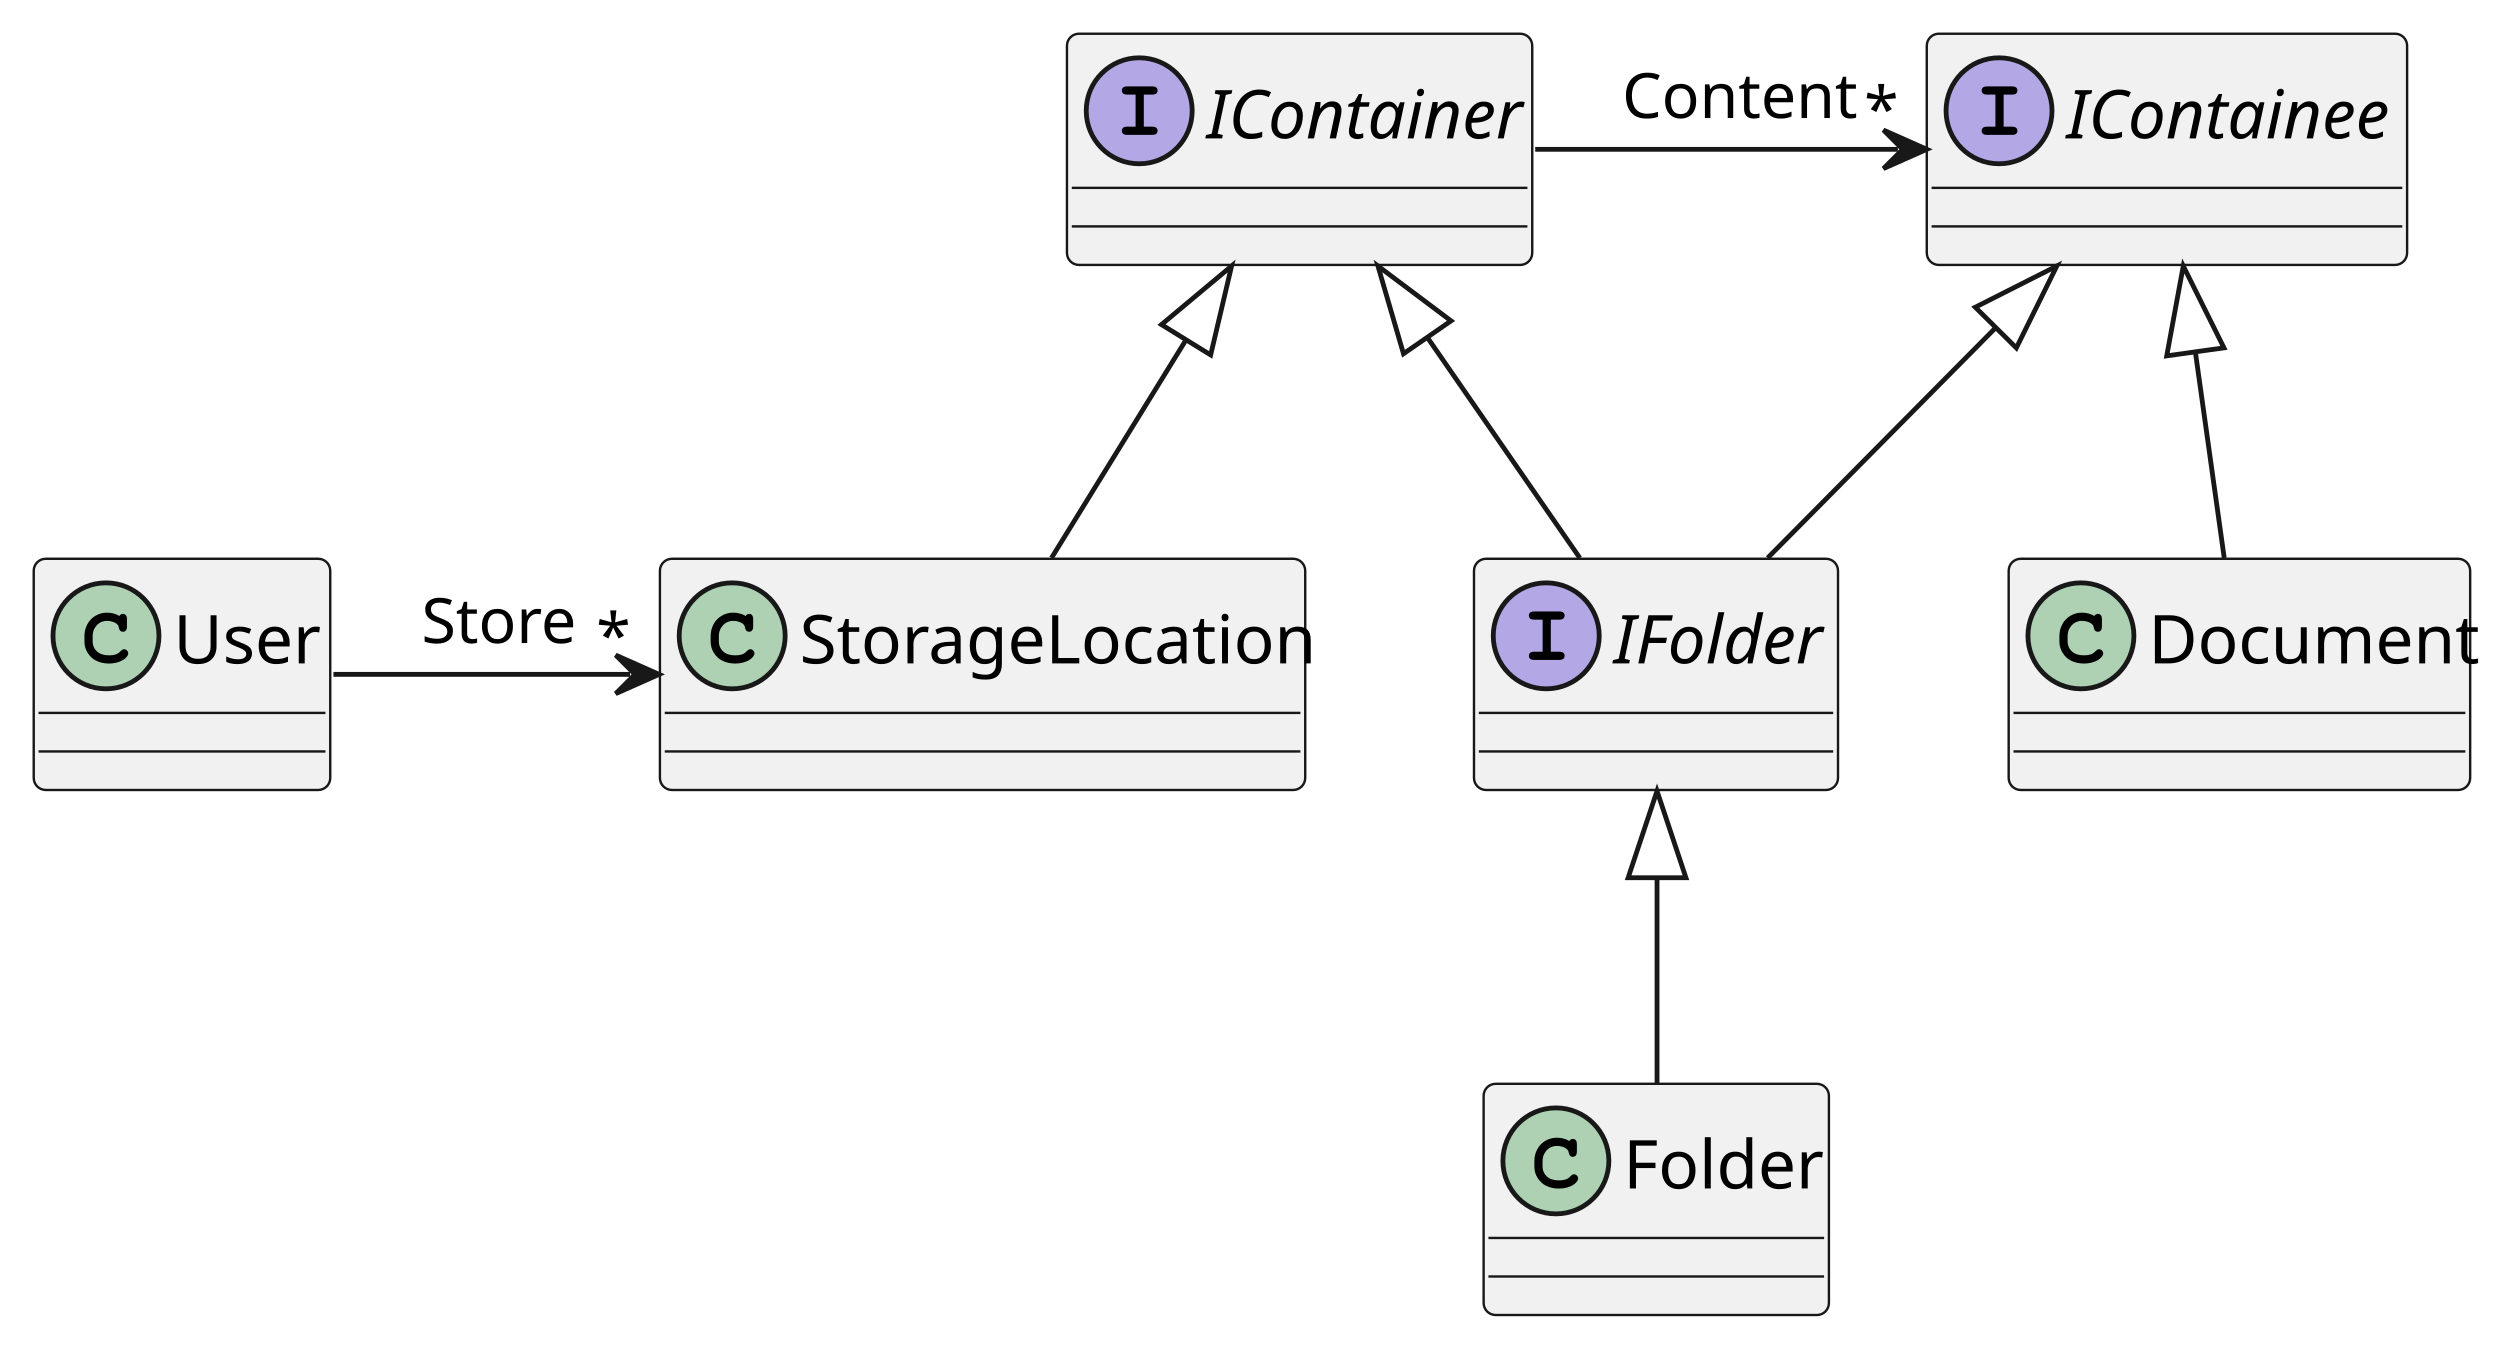
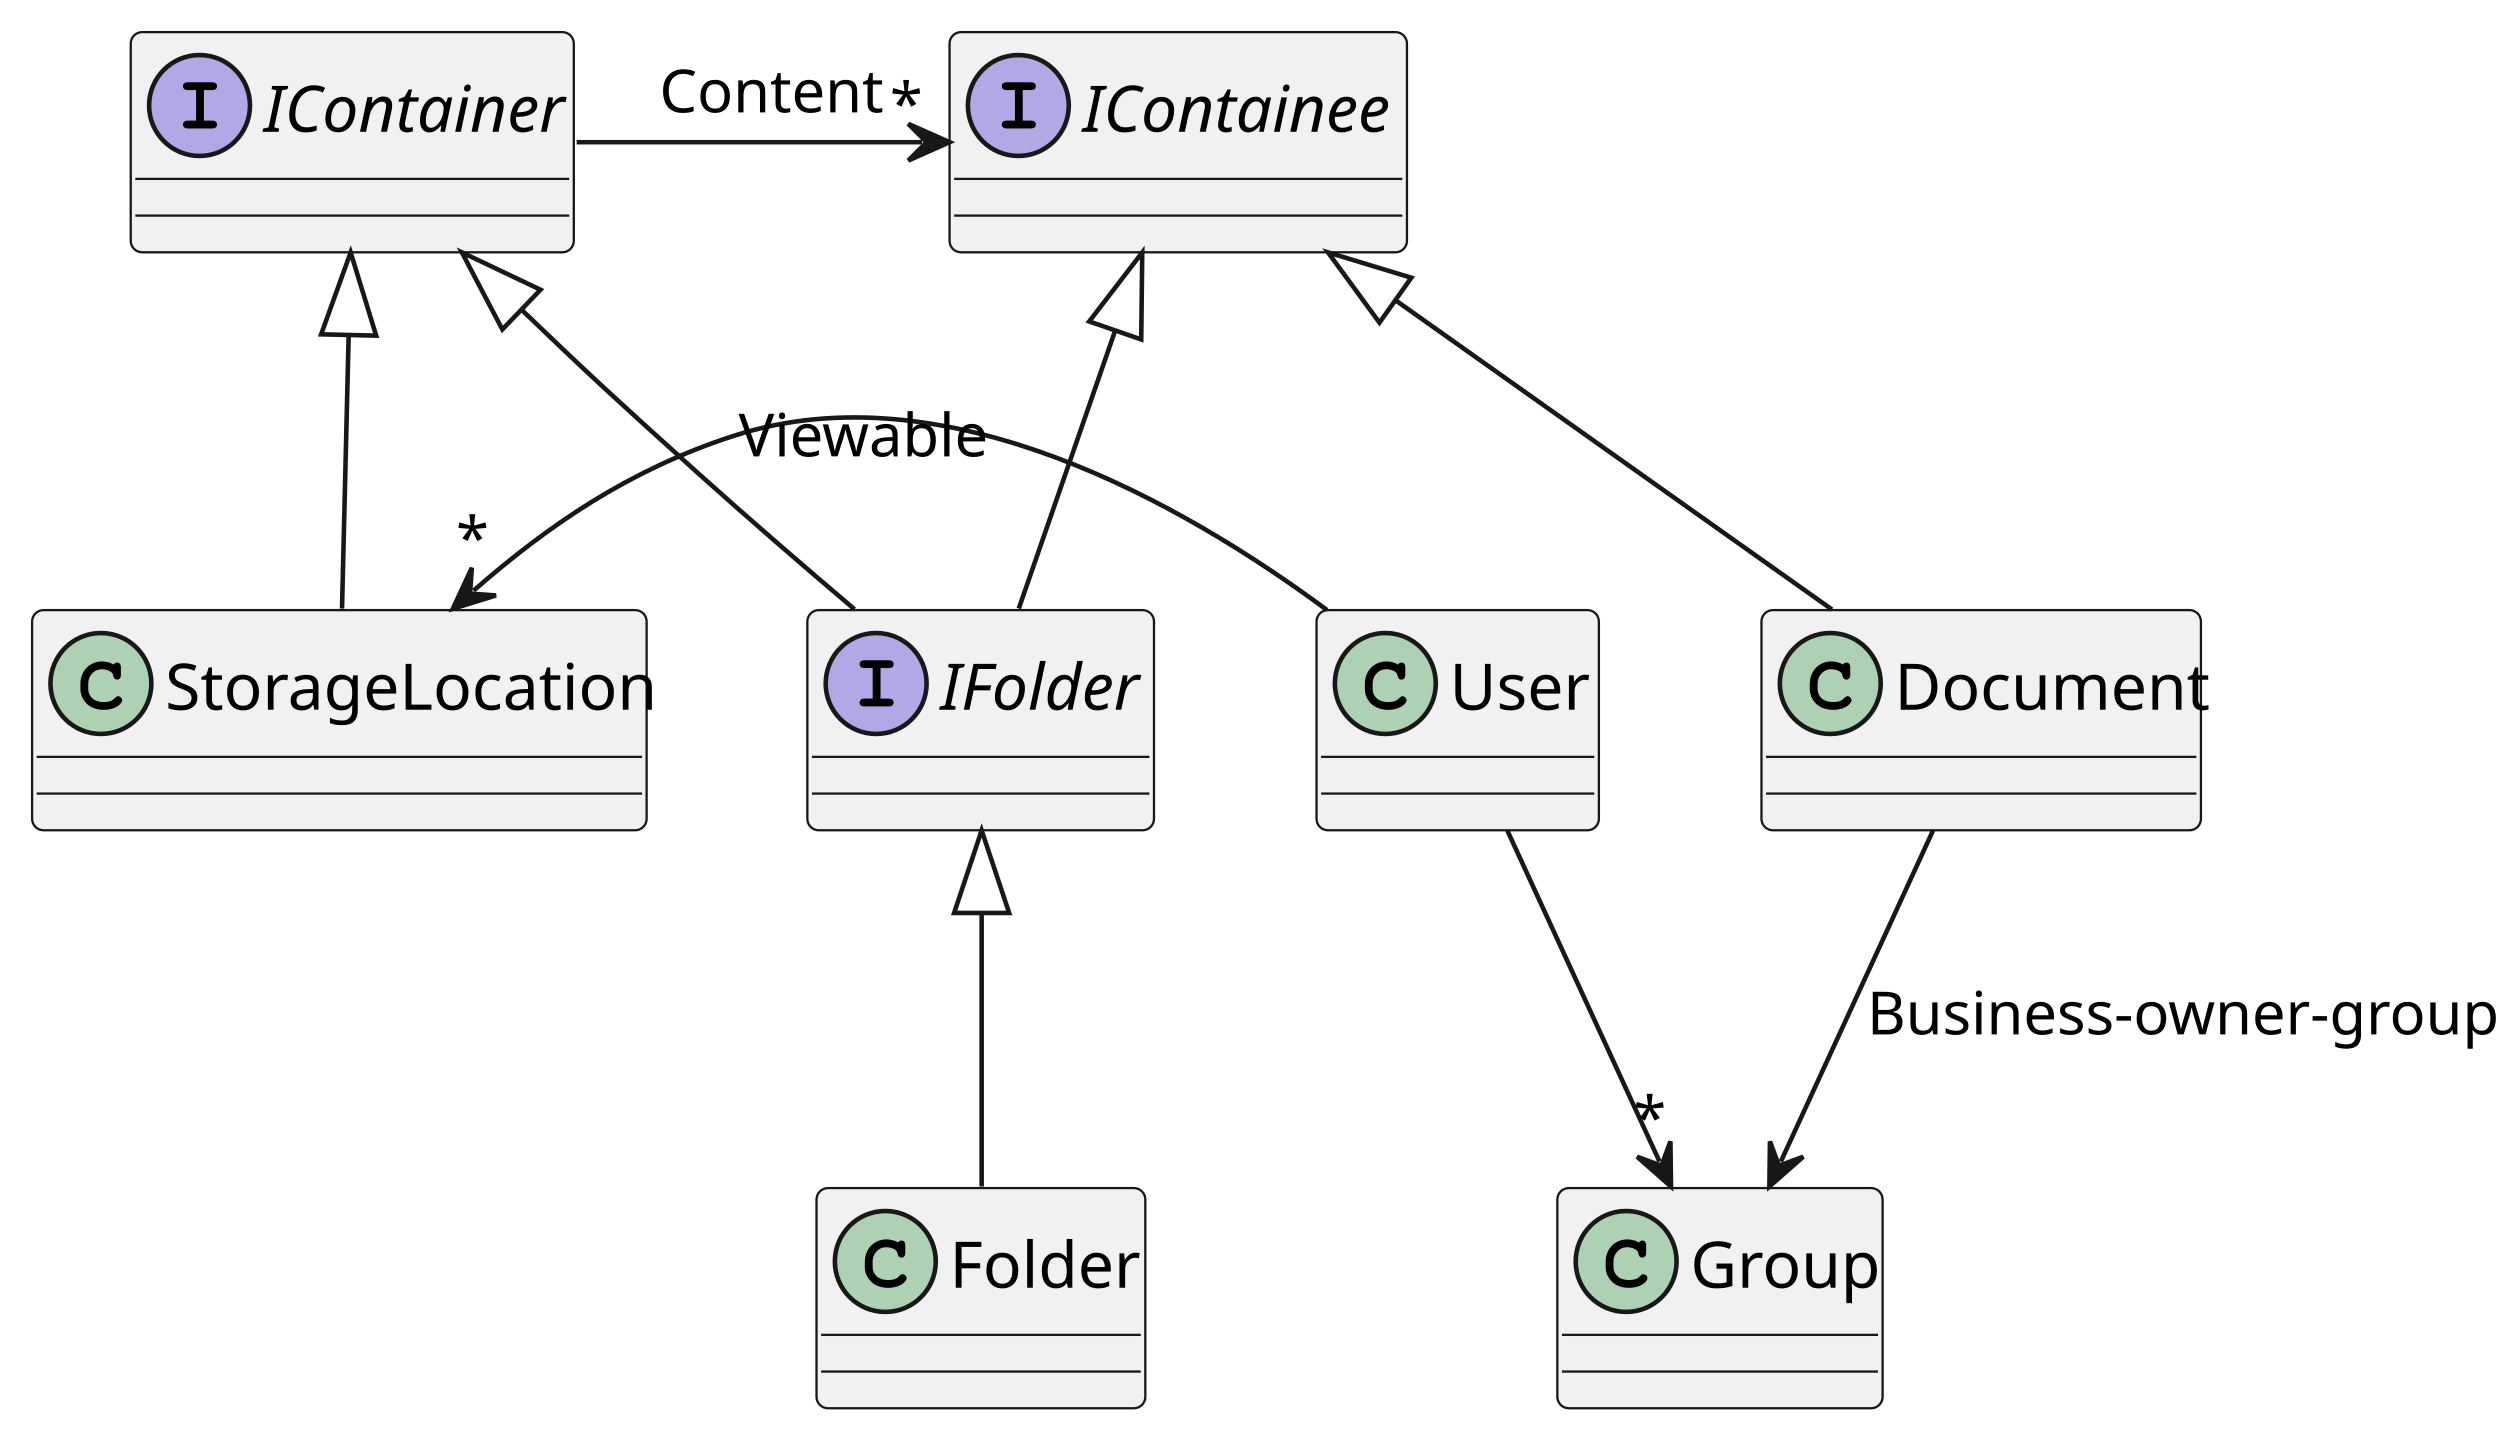
- <svg xmlns="http://www.w3.org/2000/svg" contentStyleType="text/css" data-diagram-type="CLASS" height="280px" preserveAspectRatio="none" style="width:519px;height:280px;background:#FFFFFF;" version="1.1" viewBox="0 0 519 280" width="519px" zoomAndPan="magnify">
+ <svg xmlns="http://www.w3.org/2000/svg" contentStyleType="text/css" data-diagram-type="CLASS" height="314px" preserveAspectRatio="none" style="width:545px;height:314px;background:#FFFFFF;" version="1.1" viewBox="0 0 545 314" width="545px" zoomAndPan="magnify">
  <defs />
  <g>
    <g class="entity" data-entity="IContainer" data-source-line="2" data-uid="ent0002" id="entity_IContainer">
-       <rect fill="#F1F1F1" height="48" rx="2.5" ry="2.5" style="stroke:#181818;stroke-width:0.5;" width="96.593" x="221.5" y="7" />
-       <ellipse cx="236.5" cy="23" fill="#B4A7E5" rx="11" ry="11" style="stroke:#181818;stroke-width:1;" />
-       <path d="M237.453,19.641 L237.453,26.297 L239.172,26.297 Q239.781,26.297 240.047,26.531 Q240.312,26.766 240.312,27.156 Q240.312,27.531 240.047,27.766 Q239.781,28 239.172,28 L234.031,28 Q233.422,28 233.156,27.766 Q232.891,27.531 232.891,27.141 Q232.891,26.766 233.156,26.531 Q233.422,26.297 234.031,26.297 L235.75,26.297 L235.75,19.641 L234.031,19.641 Q233.422,19.641 233.156,19.406 Q232.891,19.172 232.891,18.781 Q232.891,18.406 233.156,18.172 Q233.422,17.938 234.031,17.938 L239.172,17.938 Q239.781,17.938 240.047,18.172 Q240.312,18.406 240.312,18.781 Q240.312,19.172 240.047,19.406 Q239.781,19.641 239.172,19.641 L237.453,19.641 Z " fill="#000000" />
-       <text fill="#000000" font-family="sans-serif" font-size="14" font-style="italic" lengthAdjust="spacing" textLength="64.593" x="250.5" y="28.729">IContainer</text>
-       <line style="stroke:#181818;stroke-width:0.5;" x1="222.5" x2="317.093" y1="39" y2="39" />
-       <line style="stroke:#181818;stroke-width:0.5;" x1="222.5" x2="317.093" y1="47" y2="47" />
+       <rect fill="#F1F1F1" height="48" rx="2.5" ry="2.5" style="stroke:#181818;stroke-width:0.5;" width="96.593" x="28.5" y="7" />
+       <ellipse cx="43.5" cy="23" fill="#B4A7E5" rx="11" ry="11" style="stroke:#181818;stroke-width:1;" />
+       <path d="M44.453,19.641 L44.453,26.297 L46.172,26.297 Q46.781,26.297 47.047,26.531 Q47.312,26.766 47.312,27.156 Q47.312,27.531 47.047,27.766 Q46.781,28 46.172,28 L41.031,28 Q40.422,28 40.156,27.766 Q39.891,27.531 39.891,27.141 Q39.891,26.766 40.156,26.531 Q40.422,26.297 41.031,26.297 L42.75,26.297 L42.75,19.641 L41.031,19.641 Q40.422,19.641 40.156,19.406 Q39.891,19.172 39.891,18.781 Q39.891,18.406 40.156,18.172 Q40.422,17.938 41.031,17.938 L46.172,17.938 Q46.781,17.938 47.047,18.172 Q47.312,18.406 47.312,18.781 Q47.312,19.172 47.047,19.406 Q46.781,19.641 46.172,19.641 L44.453,19.641 Z " fill="#000000" />
+       <text fill="#000000" font-family="sans-serif" font-size="14" font-style="italic" lengthAdjust="spacing" textLength="64.593" x="57.5" y="28.729">IContainer</text>
+       <line style="stroke:#181818;stroke-width:0.5;" x1="29.5" x2="124.093" y1="39" y2="39" />
+       <line style="stroke:#181818;stroke-width:0.5;" x1="29.5" x2="124.093" y1="47" y2="47" />
    </g>
    <g class="entity" data-entity="IContainee" data-source-line="3" data-uid="ent0003" id="entity_IContainee">
-       <rect fill="#F1F1F1" height="48" rx="2.5" ry="2.5" style="stroke:#181818;stroke-width:0.5;" width="99.717" x="400" y="7" />
-       <ellipse cx="415" cy="23" fill="#B4A7E5" rx="11" ry="11" style="stroke:#181818;stroke-width:1;" />
-       <path d="M415.953,19.641 L415.953,26.297 L417.672,26.297 Q418.281,26.297 418.547,26.531 Q418.812,26.766 418.812,27.156 Q418.812,27.531 418.547,27.766 Q418.281,28 417.672,28 L412.531,28 Q411.922,28 411.656,27.766 Q411.391,27.531 411.391,27.141 Q411.391,26.766 411.656,26.531 Q411.922,26.297 412.531,26.297 L414.25,26.297 L414.25,19.641 L412.531,19.641 Q411.922,19.641 411.656,19.406 Q411.391,19.172 411.391,18.781 Q411.391,18.406 411.656,18.172 Q411.922,17.938 412.531,17.938 L417.672,17.938 Q418.281,17.938 418.547,18.172 Q418.812,18.406 418.812,18.781 Q418.812,19.172 418.547,19.406 Q418.281,19.641 417.672,19.641 L415.953,19.641 Z " fill="#000000" />
-       <text fill="#000000" font-family="sans-serif" font-size="14" font-style="italic" lengthAdjust="spacing" textLength="67.717" x="429" y="28.729">IContainee</text>
-       <line style="stroke:#181818;stroke-width:0.5;" x1="401" x2="498.717" y1="39" y2="39" />
-       <line style="stroke:#181818;stroke-width:0.5;" x1="401" x2="498.717" y1="47" y2="47" />
+       <rect fill="#F1F1F1" height="48" rx="2.5" ry="2.5" style="stroke:#181818;stroke-width:0.5;" width="99.717" x="207" y="7" />
+       <ellipse cx="222" cy="23" fill="#B4A7E5" rx="11" ry="11" style="stroke:#181818;stroke-width:1;" />
+       <path d="M222.953,19.641 L222.953,26.297 L224.672,26.297 Q225.281,26.297 225.547,26.531 Q225.812,26.766 225.812,27.156 Q225.812,27.531 225.547,27.766 Q225.281,28 224.672,28 L219.531,28 Q218.922,28 218.656,27.766 Q218.391,27.531 218.391,27.141 Q218.391,26.766 218.656,26.531 Q218.922,26.297 219.531,26.297 L221.25,26.297 L221.25,19.641 L219.531,19.641 Q218.922,19.641 218.656,19.406 Q218.391,19.172 218.391,18.781 Q218.391,18.406 218.656,18.172 Q218.922,17.938 219.531,17.938 L224.672,17.938 Q225.281,17.938 225.547,18.172 Q225.812,18.406 225.812,18.781 Q225.812,19.172 225.547,19.406 Q225.281,19.641 224.672,19.641 L222.953,19.641 Z " fill="#000000" />
+       <text fill="#000000" font-family="sans-serif" font-size="14" font-style="italic" lengthAdjust="spacing" textLength="67.717" x="236" y="28.729">IContainee</text>
+       <line style="stroke:#181818;stroke-width:0.5;" x1="208" x2="305.717" y1="39" y2="39" />
+       <line style="stroke:#181818;stroke-width:0.5;" x1="208" x2="305.717" y1="47" y2="47" />
    </g>
    <g class="entity" data-entity="IFolder" data-source-line="4" data-uid="ent0004" id="entity_IFolder">
-       <rect fill="#F1F1F1" height="48" rx="2.5" ry="2.5" style="stroke:#181818;stroke-width:0.5;" width="75.572" x="306" y="116" />
-       <ellipse cx="321" cy="132" fill="#B4A7E5" rx="11" ry="11" style="stroke:#181818;stroke-width:1;" />
-       <path d="M321.953,128.641 L321.953,135.297 L323.672,135.297 Q324.281,135.297 324.547,135.531 Q324.812,135.766 324.812,136.156 Q324.812,136.531 324.547,136.766 Q324.281,137 323.672,137 L318.531,137 Q317.922,137 317.656,136.766 Q317.391,136.531 317.391,136.141 Q317.391,135.766 317.656,135.531 Q317.922,135.297 318.531,135.297 L320.25,135.297 L320.25,128.641 L318.531,128.641 Q317.922,128.641 317.656,128.406 Q317.391,128.172 317.391,127.781 Q317.391,127.406 317.656,127.172 Q317.922,126.938 318.531,126.938 L323.672,126.938 Q324.281,126.938 324.547,127.172 Q324.812,127.406 324.812,127.781 Q324.812,128.172 324.547,128.406 Q324.281,128.641 323.672,128.641 L321.953,128.641 Z " fill="#000000" />
-       <text fill="#000000" font-family="sans-serif" font-size="14" font-style="italic" lengthAdjust="spacing" textLength="43.572" x="335" y="137.728">IFolder</text>
-       <line style="stroke:#181818;stroke-width:0.5;" x1="307" x2="380.572" y1="148" y2="148" />
-       <line style="stroke:#181818;stroke-width:0.5;" x1="307" x2="380.572" y1="156" y2="156" />
+       <rect fill="#F1F1F1" height="48" rx="2.5" ry="2.5" style="stroke:#181818;stroke-width:0.5;" width="75.572" x="176" y="133" />
+       <ellipse cx="191" cy="149" fill="#B4A7E5" rx="11" ry="11" style="stroke:#181818;stroke-width:1;" />
+       <path d="M191.953,145.641 L191.953,152.297 L193.672,152.297 Q194.281,152.297 194.547,152.531 Q194.812,152.766 194.812,153.156 Q194.812,153.531 194.547,153.766 Q194.281,154 193.672,154 L188.531,154 Q187.922,154 187.656,153.766 Q187.391,153.531 187.391,153.141 Q187.391,152.766 187.656,152.531 Q187.922,152.297 188.531,152.297 L190.25,152.297 L190.25,145.641 L188.531,145.641 Q187.922,145.641 187.656,145.406 Q187.391,145.172 187.391,144.781 Q187.391,144.406 187.656,144.172 Q187.922,143.938 188.531,143.938 L193.672,143.938 Q194.281,143.938 194.547,144.172 Q194.812,144.406 194.812,144.781 Q194.812,145.172 194.547,145.406 Q194.281,145.641 193.672,145.641 L191.953,145.641 Z " fill="#000000" />
+       <text fill="#000000" font-family="sans-serif" font-size="14" font-style="italic" lengthAdjust="spacing" textLength="43.572" x="205" y="154.728">IFolder</text>
+       <line style="stroke:#181818;stroke-width:0.5;" x1="177" x2="250.572" y1="165" y2="165" />
+       <line style="stroke:#181818;stroke-width:0.5;" x1="177" x2="250.572" y1="173" y2="173" />
    </g>
    <g class="entity" data-entity="StorageLocation" data-source-line="7" data-uid="ent0006" id="entity_StorageLocation">
-       <rect fill="#F1F1F1" height="48" rx="2.5" ry="2.5" style="stroke:#181818;stroke-width:0.5;" width="133.965" x="137" y="116" />
-       <ellipse cx="152" cy="132" fill="#ADD1B2" rx="11" ry="11" style="stroke:#181818;stroke-width:1;" />
-       <path d="M154.766,127.875 Q154.922,127.656 155.109,127.547 Q155.297,127.438 155.516,127.438 Q155.891,127.438 156.125,127.703 Q156.359,127.953 156.359,128.562 L156.359,130.016 Q156.359,130.625 156.125,130.891 Q155.891,131.156 155.516,131.156 Q155.172,131.156 154.969,130.953 Q154.766,130.766 154.656,130.25 Q154.609,129.891 154.422,129.703 Q154.094,129.328 153.484,129.109 Q152.875,128.891 152.25,128.891 Q151.484,128.891 150.844,129.219 Q150.219,129.547 149.719,130.297 Q149.234,131.047 149.234,132.078 L149.234,133.172 Q149.234,134.406 150.125,135.234 Q151.016,136.047 152.609,136.047 Q153.547,136.047 154.203,135.797 Q154.594,135.641 155.016,135.203 Q155.281,134.938 155.422,134.859 Q155.578,134.781 155.781,134.781 Q156.109,134.781 156.359,135.047 Q156.625,135.297 156.625,135.641 Q156.625,135.984 156.281,136.391 Q155.781,136.969 154.984,137.297 Q153.906,137.75 152.609,137.75 Q151.094,137.75 149.891,137.125 Q148.906,136.625 148.219,135.562 Q147.531,134.484 147.531,133.203 L147.531,132.047 Q147.531,130.719 148.141,129.578 Q148.766,128.422 149.859,127.812 Q150.953,127.188 152.188,127.188 Q152.922,127.188 153.562,127.359 Q154.219,127.516 154.766,127.875 Z " fill="#000000" />
-       <text fill="#000000" font-family="sans-serif" font-size="14" lengthAdjust="spacing" textLength="101.965" x="166" y="137.728">StorageLocation</text>
-       <line style="stroke:#181818;stroke-width:0.5;" x1="138" x2="269.965" y1="148" y2="148" />
-       <line style="stroke:#181818;stroke-width:0.5;" x1="138" x2="269.965" y1="156" y2="156" />
+       <rect fill="#F1F1F1" height="48" rx="2.5" ry="2.5" style="stroke:#181818;stroke-width:0.5;" width="133.965" x="7" y="133" />
+       <ellipse cx="22" cy="149" fill="#ADD1B2" rx="11" ry="11" style="stroke:#181818;stroke-width:1;" />
+       <path d="M24.766,144.875 Q24.922,144.656 25.109,144.547 Q25.297,144.438 25.516,144.438 Q25.891,144.438 26.125,144.703 Q26.359,144.953 26.359,145.562 L26.359,147.016 Q26.359,147.625 26.125,147.891 Q25.891,148.156 25.516,148.156 Q25.172,148.156 24.969,147.953 Q24.766,147.766 24.656,147.25 Q24.609,146.891 24.422,146.703 Q24.094,146.328 23.484,146.109 Q22.875,145.891 22.25,145.891 Q21.484,145.891 20.844,146.219 Q20.219,146.547 19.719,147.297 Q19.234,148.047 19.234,149.078 L19.234,150.172 Q19.234,151.406 20.125,152.234 Q21.016,153.047 22.609,153.047 Q23.547,153.047 24.203,152.797 Q24.594,152.641 25.016,152.203 Q25.281,151.938 25.422,151.859 Q25.578,151.781 25.781,151.781 Q26.109,151.781 26.359,152.047 Q26.625,152.297 26.625,152.641 Q26.625,152.984 26.281,153.391 Q25.781,153.969 24.984,154.297 Q23.906,154.75 22.609,154.75 Q21.094,154.75 19.891,154.125 Q18.906,153.625 18.219,152.562 Q17.531,151.484 17.531,150.203 L17.531,149.047 Q17.531,147.719 18.141,146.578 Q18.766,145.422 19.859,144.812 Q20.953,144.188 22.188,144.188 Q22.922,144.188 23.562,144.359 Q24.219,144.516 24.766,144.875 Z " fill="#000000" />
+       <text fill="#000000" font-family="sans-serif" font-size="14" lengthAdjust="spacing" textLength="101.965" x="36" y="154.728">StorageLocation</text>
+       <line style="stroke:#181818;stroke-width:0.5;" x1="8" x2="139.965" y1="165" y2="165" />
+       <line style="stroke:#181818;stroke-width:0.5;" x1="8" x2="139.965" y1="173" y2="173" />
    </g>
    <g class="entity" data-entity="Document" data-source-line="10" data-uid="ent0013" id="entity_Document">
-       <rect fill="#F1F1F1" height="48" rx="2.5" ry="2.5" style="stroke:#181818;stroke-width:0.5;" width="95.807" x="417" y="116" />
-       <ellipse cx="432" cy="132" fill="#ADD1B2" rx="11" ry="11" style="stroke:#181818;stroke-width:1;" />
-       <path d="M434.766,127.875 Q434.922,127.656 435.109,127.547 Q435.297,127.438 435.516,127.438 Q435.891,127.438 436.125,127.703 Q436.359,127.953 436.359,128.562 L436.359,130.016 Q436.359,130.625 436.125,130.891 Q435.891,131.156 435.516,131.156 Q435.172,131.156 434.969,130.953 Q434.766,130.766 434.656,130.25 Q434.609,129.891 434.422,129.703 Q434.094,129.328 433.484,129.109 Q432.875,128.891 432.25,128.891 Q431.484,128.891 430.844,129.219 Q430.219,129.547 429.719,130.297 Q429.234,131.047 429.234,132.078 L429.234,133.172 Q429.234,134.406 430.125,135.234 Q431.016,136.047 432.609,136.047 Q433.547,136.047 434.203,135.797 Q434.594,135.641 435.016,135.203 Q435.281,134.938 435.422,134.859 Q435.578,134.781 435.781,134.781 Q436.109,134.781 436.359,135.047 Q436.625,135.297 436.625,135.641 Q436.625,135.984 436.281,136.391 Q435.781,136.969 434.984,137.297 Q433.906,137.75 432.609,137.75 Q431.094,137.75 429.891,137.125 Q428.906,136.625 428.219,135.562 Q427.531,134.484 427.531,133.203 L427.531,132.047 Q427.531,130.719 428.141,129.578 Q428.766,128.422 429.859,127.812 Q430.953,127.188 432.188,127.188 Q432.922,127.188 433.562,127.359 Q434.219,127.516 434.766,127.875 Z " fill="#000000" />
-       <text fill="#000000" font-family="sans-serif" font-size="14" lengthAdjust="spacing" textLength="63.807" x="446" y="137.728">Document</text>
-       <line style="stroke:#181818;stroke-width:0.5;" x1="418" x2="511.807" y1="148" y2="148" />
-       <line style="stroke:#181818;stroke-width:0.5;" x1="418" x2="511.807" y1="156" y2="156" />
+       <rect fill="#F1F1F1" height="48" rx="2.5" ry="2.5" style="stroke:#181818;stroke-width:0.5;" width="95.807" x="384" y="133" />
+       <ellipse cx="399" cy="149" fill="#ADD1B2" rx="11" ry="11" style="stroke:#181818;stroke-width:1;" />
+       <path d="M401.766,144.875 Q401.922,144.656 402.109,144.547 Q402.297,144.438 402.516,144.438 Q402.891,144.438 403.125,144.703 Q403.359,144.953 403.359,145.562 L403.359,147.016 Q403.359,147.625 403.125,147.891 Q402.891,148.156 402.516,148.156 Q402.172,148.156 401.969,147.953 Q401.766,147.766 401.656,147.25 Q401.609,146.891 401.422,146.703 Q401.094,146.328 400.484,146.109 Q399.875,145.891 399.25,145.891 Q398.484,145.891 397.844,146.219 Q397.219,146.547 396.719,147.297 Q396.234,148.047 396.234,149.078 L396.234,150.172 Q396.234,151.406 397.125,152.234 Q398.016,153.047 399.609,153.047 Q400.547,153.047 401.203,152.797 Q401.594,152.641 402.016,152.203 Q402.281,151.938 402.422,151.859 Q402.578,151.781 402.781,151.781 Q403.109,151.781 403.359,152.047 Q403.625,152.297 403.625,152.641 Q403.625,152.984 403.281,153.391 Q402.781,153.969 401.984,154.297 Q400.906,154.75 399.609,154.75 Q398.094,154.75 396.891,154.125 Q395.906,153.625 395.219,152.562 Q394.531,151.484 394.531,150.203 L394.531,149.047 Q394.531,147.719 395.141,146.578 Q395.766,145.422 396.859,144.812 Q397.953,144.188 399.188,144.188 Q399.922,144.188 400.562,144.359 Q401.219,144.516 401.766,144.875 Z " fill="#000000" />
+       <text fill="#000000" font-family="sans-serif" font-size="14" lengthAdjust="spacing" textLength="63.807" x="413" y="154.728">Document</text>
+       <line style="stroke:#181818;stroke-width:0.5;" x1="385" x2="478.807" y1="165" y2="165" />
+       <line style="stroke:#181818;stroke-width:0.5;" x1="385" x2="478.807" y1="173" y2="173" />
    </g>
-     <g class="entity" data-entity="Folder" data-source-line="11" data-uid="ent0016" id="entity_Folder">
-       <rect fill="#F1F1F1" height="48" rx="2.5" ry="2.5" style="stroke:#181818;stroke-width:0.5;" width="71.683" x="308" y="225" />
-       <ellipse cx="323" cy="241" fill="#ADD1B2" rx="11" ry="11" style="stroke:#181818;stroke-width:1;" />
-       <path d="M325.766,236.875 Q325.922,236.656 326.109,236.547 Q326.297,236.438 326.516,236.438 Q326.891,236.438 327.125,236.703 Q327.359,236.953 327.359,237.562 L327.359,239.016 Q327.359,239.625 327.125,239.891 Q326.891,240.156 326.516,240.156 Q326.172,240.156 325.969,239.953 Q325.766,239.766 325.656,239.25 Q325.609,238.891 325.422,238.703 Q325.094,238.328 324.484,238.109 Q323.875,237.891 323.25,237.891 Q322.484,237.891 321.844,238.219 Q321.219,238.547 320.719,239.297 Q320.234,240.047 320.234,241.078 L320.234,242.172 Q320.234,243.406 321.125,244.234 Q322.016,245.047 323.609,245.047 Q324.547,245.047 325.203,244.797 Q325.594,244.641 326.016,244.203 Q326.281,243.938 326.422,243.859 Q326.578,243.781 326.781,243.781 Q327.109,243.781 327.359,244.047 Q327.625,244.297 327.625,244.641 Q327.625,244.984 327.281,245.391 Q326.781,245.969 325.984,246.297 Q324.906,246.75 323.609,246.75 Q322.094,246.75 320.891,246.125 Q319.906,245.625 319.219,244.562 Q318.531,243.484 318.531,242.203 L318.531,241.047 Q318.531,239.719 319.141,238.578 Q319.766,237.422 320.859,236.812 Q321.953,236.188 323.188,236.188 Q323.922,236.188 324.562,236.359 Q325.219,236.516 325.766,236.875 Z " fill="#000000" />
-       <text fill="#000000" font-family="sans-serif" font-size="14" lengthAdjust="spacing" textLength="39.683" x="337" y="246.728">Folder</text>
-       <line style="stroke:#181818;stroke-width:0.5;" x1="309" x2="378.683" y1="257" y2="257" />
-       <line style="stroke:#181818;stroke-width:0.5;" x1="309" x2="378.683" y1="265" y2="265" />
+     <g class="entity" data-entity="Group" data-source-line="11" data-uid="ent0016" id="entity_Group">
+       <rect fill="#F1F1F1" height="48" rx="2.5" ry="2.5" style="stroke:#181818;stroke-width:0.5;" width="70.91" x="339.5" y="259" />
+       <ellipse cx="354.5" cy="275" fill="#ADD1B2" rx="11" ry="11" style="stroke:#181818;stroke-width:1;" />
+       <path d="M357.266,270.875 Q357.422,270.656 357.609,270.547 Q357.797,270.438 358.016,270.438 Q358.391,270.438 358.625,270.703 Q358.859,270.953 358.859,271.562 L358.859,273.016 Q358.859,273.625 358.625,273.891 Q358.391,274.156 358.016,274.156 Q357.672,274.156 357.469,273.953 Q357.266,273.766 357.156,273.25 Q357.109,272.891 356.922,272.703 Q356.594,272.328 355.984,272.109 Q355.375,271.891 354.75,271.891 Q353.984,271.891 353.344,272.219 Q352.719,272.547 352.219,273.297 Q351.734,274.047 351.734,275.078 L351.734,276.172 Q351.734,277.406 352.625,278.234 Q353.516,279.047 355.109,279.047 Q356.047,279.047 356.703,278.797 Q357.094,278.641 357.516,278.203 Q357.781,277.938 357.922,277.859 Q358.078,277.781 358.281,277.781 Q358.609,277.781 358.859,278.047 Q359.125,278.297 359.125,278.641 Q359.125,278.984 358.781,279.391 Q358.281,279.969 357.484,280.297 Q356.406,280.75 355.109,280.75 Q353.594,280.75 352.391,280.125 Q351.406,279.625 350.719,278.562 Q350.031,277.484 350.031,276.203 L350.031,275.047 Q350.031,273.719 350.641,272.578 Q351.266,271.422 352.359,270.812 Q353.453,270.188 354.688,270.188 Q355.422,270.188 356.062,270.359 Q356.719,270.516 357.266,270.875 Z " fill="#000000" />
+       <text fill="#000000" font-family="sans-serif" font-size="14" lengthAdjust="spacing" textLength="38.91" x="368.5" y="280.728">Group</text>
+       <line style="stroke:#181818;stroke-width:0.5;" x1="340.5" x2="409.41" y1="291" y2="291" />
+       <line style="stroke:#181818;stroke-width:0.5;" x1="340.5" x2="409.41" y1="299" y2="299" />
    </g>
-     <g class="entity" data-entity="User" data-source-line="13" data-uid="ent0019" id="entity_User">
-       <rect fill="#F1F1F1" height="48" rx="2.5" ry="2.5" style="stroke:#181818;stroke-width:0.5;" width="61.559" x="7" y="116" />
-       <ellipse cx="22" cy="132" fill="#ADD1B2" rx="11" ry="11" style="stroke:#181818;stroke-width:1;" />
-       <path d="M24.766,127.875 Q24.922,127.656 25.109,127.547 Q25.297,127.438 25.516,127.438 Q25.891,127.438 26.125,127.703 Q26.359,127.953 26.359,128.562 L26.359,130.016 Q26.359,130.625 26.125,130.891 Q25.891,131.156 25.516,131.156 Q25.172,131.156 24.969,130.953 Q24.766,130.766 24.656,130.25 Q24.609,129.891 24.422,129.703 Q24.094,129.328 23.484,129.109 Q22.875,128.891 22.25,128.891 Q21.484,128.891 20.844,129.219 Q20.219,129.547 19.719,130.297 Q19.234,131.047 19.234,132.078 L19.234,133.172 Q19.234,134.406 20.125,135.234 Q21.016,136.047 22.609,136.047 Q23.547,136.047 24.203,135.797 Q24.594,135.641 25.016,135.203 Q25.281,134.938 25.422,134.859 Q25.578,134.781 25.781,134.781 Q26.109,134.781 26.359,135.047 Q26.625,135.297 26.625,135.641 Q26.625,135.984 26.281,136.391 Q25.781,136.969 24.984,137.297 Q23.906,137.75 22.609,137.75 Q21.094,137.75 19.891,137.125 Q18.906,136.625 18.219,135.562 Q17.531,134.484 17.531,133.203 L17.531,132.047 Q17.531,130.719 18.141,129.578 Q18.766,128.422 19.859,127.812 Q20.953,127.188 22.188,127.188 Q22.922,127.188 23.562,127.359 Q24.219,127.516 24.766,127.875 Z " fill="#000000" />
-       <text fill="#000000" font-family="sans-serif" font-size="14" lengthAdjust="spacing" textLength="29.559" x="36" y="137.728">User</text>
-       <line style="stroke:#181818;stroke-width:0.5;" x1="8" x2="67.559" y1="148" y2="148" />
-       <line style="stroke:#181818;stroke-width:0.5;" x1="8" x2="67.559" y1="156" y2="156" />
+     <g class="entity" data-entity="Folder" data-source-line="12" data-uid="ent0018" id="entity_Folder">
+       <rect fill="#F1F1F1" height="48" rx="2.5" ry="2.5" style="stroke:#181818;stroke-width:0.5;" width="71.683" x="178" y="259" />
+       <ellipse cx="193" cy="275" fill="#ADD1B2" rx="11" ry="11" style="stroke:#181818;stroke-width:1;" />
+       <path d="M195.766,270.875 Q195.922,270.656 196.109,270.547 Q196.297,270.438 196.516,270.438 Q196.891,270.438 197.125,270.703 Q197.359,270.953 197.359,271.562 L197.359,273.016 Q197.359,273.625 197.125,273.891 Q196.891,274.156 196.516,274.156 Q196.172,274.156 195.969,273.953 Q195.766,273.766 195.656,273.25 Q195.609,272.891 195.422,272.703 Q195.094,272.328 194.484,272.109 Q193.875,271.891 193.25,271.891 Q192.484,271.891 191.844,272.219 Q191.219,272.547 190.719,273.297 Q190.234,274.047 190.234,275.078 L190.234,276.172 Q190.234,277.406 191.125,278.234 Q192.016,279.047 193.609,279.047 Q194.547,279.047 195.203,278.797 Q195.594,278.641 196.016,278.203 Q196.281,277.938 196.422,277.859 Q196.578,277.781 196.781,277.781 Q197.109,277.781 197.359,278.047 Q197.625,278.297 197.625,278.641 Q197.625,278.984 197.281,279.391 Q196.781,279.969 195.984,280.297 Q194.906,280.75 193.609,280.75 Q192.094,280.75 190.891,280.125 Q189.906,279.625 189.219,278.562 Q188.531,277.484 188.531,276.203 L188.531,275.047 Q188.531,273.719 189.141,272.578 Q189.766,271.422 190.859,270.812 Q191.953,270.188 193.188,270.188 Q193.922,270.188 194.562,270.359 Q195.219,270.516 195.766,270.875 Z " fill="#000000" />
+       <text fill="#000000" font-family="sans-serif" font-size="14" lengthAdjust="spacing" textLength="39.683" x="207" y="280.728">Folder</text>
+       <line style="stroke:#181818;stroke-width:0.5;" x1="179" x2="248.683" y1="291" y2="291" />
+       <line style="stroke:#181818;stroke-width:0.5;" x1="179" x2="248.683" y1="299" y2="299" />
+     </g>
+     <g class="entity" data-entity="User" data-source-line="14" data-uid="ent0021" id="entity_User">
+       <rect fill="#F1F1F1" height="48" rx="2.5" ry="2.5" style="stroke:#181818;stroke-width:0.5;" width="61.559" x="287" y="133" />
+       <ellipse cx="302" cy="149" fill="#ADD1B2" rx="11" ry="11" style="stroke:#181818;stroke-width:1;" />
+       <path d="M304.766,144.875 Q304.922,144.656 305.109,144.547 Q305.297,144.438 305.516,144.438 Q305.891,144.438 306.125,144.703 Q306.359,144.953 306.359,145.562 L306.359,147.016 Q306.359,147.625 306.125,147.891 Q305.891,148.156 305.516,148.156 Q305.172,148.156 304.969,147.953 Q304.766,147.766 304.656,147.25 Q304.609,146.891 304.422,146.703 Q304.094,146.328 303.484,146.109 Q302.875,145.891 302.25,145.891 Q301.484,145.891 300.844,146.219 Q300.219,146.547 299.719,147.297 Q299.234,148.047 299.234,149.078 L299.234,150.172 Q299.234,151.406 300.125,152.234 Q301.016,153.047 302.609,153.047 Q303.547,153.047 304.203,152.797 Q304.594,152.641 305.016,152.203 Q305.281,151.938 305.422,151.859 Q305.578,151.781 305.781,151.781 Q306.109,151.781 306.359,152.047 Q306.625,152.297 306.625,152.641 Q306.625,152.984 306.281,153.391 Q305.781,153.969 304.984,154.297 Q303.906,154.75 302.609,154.75 Q301.094,154.75 299.891,154.125 Q298.906,153.625 298.219,152.562 Q297.531,151.484 297.531,150.203 L297.531,149.047 Q297.531,147.719 298.141,146.578 Q298.766,145.422 299.859,144.812 Q300.953,144.188 302.188,144.188 Q302.922,144.188 303.562,144.359 Q304.219,144.516 304.766,144.875 Z " fill="#000000" />
+       <text fill="#000000" font-family="sans-serif" font-size="14" lengthAdjust="spacing" textLength="29.559" x="316" y="154.728">User</text>
+       <line style="stroke:#181818;stroke-width:0.5;" x1="288" x2="347.559" y1="165" y2="165" />
+       <line style="stroke:#181818;stroke-width:0.5;" x1="288" x2="347.559" y1="173" y2="173" />
    </g>
    <g class="link" data-entity-1="IContainer" data-entity-2="IContainee" data-source-line="6" data-uid="lnk5" id="link_IContainer_IContainee">
-       <path codeLine="6" d="M318.71,31 C343.91,31 368.62,31 394,31" fill="none" id="IContainer-to-IContainee" style="stroke:#181818;stroke-width:1;" />
-       <polygon fill="#181818" points="400,31,391,27,395,31,391,35,400,31" style="stroke:#181818;stroke-width:1;" />
-       <text fill="#000000" font-family="sans-serif" font-size="13" lengthAdjust="spacing" textLength="45.532" x="336.75" y="24.495">Content</text>
-       <text fill="#000000" font-family="sans-serif" font-size="13" lengthAdjust="spacing" textLength="5.059" x="386.987" y="27.297">*</text>
+       <path codeLine="6" d="M125.71,31 C150.91,31 175.62,31 201,31" fill="none" id="IContainer-to-IContainee" style="stroke:#181818;stroke-width:1;" />
+       <polygon fill="#181818" points="207,31,198,27,202,31,198,35,207,31" style="stroke:#181818;stroke-width:1;" />
+       <text fill="#000000" font-family="sans-serif" font-size="13" lengthAdjust="spacing" textLength="45.532" x="143.75" y="24.495">Content</text>
+       <text fill="#000000" font-family="sans-serif" font-size="13" lengthAdjust="spacing" textLength="5.059" x="193.987" y="27.297">*</text>
    </g>
    <g class="link" data-entity-1="IContainer" data-entity-2="StorageLocation" data-source-line="7" data-uid="lnk8" id="link_IContainer_StorageLocation">
-       <path codeLine="7" d="M246.228,70.538 C235.158,88.478 229.36,97.89 218.29,115.83" fill="none" id="IContainer-backto-StorageLocation" style="stroke:#181818;stroke-width:1;" />
-       <polygon fill="none" points="255.68,55.22,241.121,67.388,251.334,73.689,255.68,55.22" style="stroke:#181818;stroke-width:1;" />
+       <path codeLine="7" d="M76.009,73.025 C75.479,95.165 75.1,110.44 74.56,132.67" fill="none" id="IContainer-backto-StorageLocation" style="stroke:#181818;stroke-width:1;" />
+       <polygon fill="none" points="76.44,55.03,70.011,72.881,82.007,73.168,76.44,55.03" style="stroke:#181818;stroke-width:1;" />
    </g>
    <g class="link" data-entity-1="IContainer" data-entity-2="IFolder" data-source-line="8" data-uid="lnk10" id="link_IContainer_IFolder">
-       <path codeLine="8" d="M296.3,70.023 C308.71,87.963 315.57,97.89 327.97,115.83" fill="none" id="IContainer-backto-IFolder" style="stroke:#181818;stroke-width:1;" />
-       <polygon fill="none" points="286.06,55.22,291.366,73.437,301.235,66.61,286.06,55.22" style="stroke:#181818;stroke-width:1;" />
+       <path codeLine="8" d="M113.668,67.492 C128.288,81.542 134.54,87.29 152,103 C163.05,112.94 175.47,123.65 186.27,132.81" fill="none" id="IContainer-backto-IFolder" style="stroke:#181818;stroke-width:1;" />
+       <polygon fill="none" points="100.69,55.02,109.511,71.819,117.826,63.166,100.69,55.02" style="stroke:#181818;stroke-width:1;" />
    </g>
    <g class="link" data-entity-1="IContainee" data-entity-2="IFolder" data-source-line="9" data-uid="lnk12" id="link_IContainee_IFolder">
-       <path codeLine="9" d="M414.329,68.005 C396.549,85.945 384.72,97.89 366.96,115.83" fill="none" id="IContainee-backto-IFolder" style="stroke:#181818;stroke-width:1;" />
-       <polygon fill="none" points="427,55.22,410.068,63.781,418.591,72.228,427,55.22" style="stroke:#181818;stroke-width:1;" />
+       <path codeLine="9" d="M243.118,72.038 C235.448,94.178 229.8,110.44 222.09,132.67" fill="none" id="IContainee-backto-IFolder" style="stroke:#181818;stroke-width:1;" />
+       <polygon fill="none" points="249.01,55.03,237.448,70.074,248.787,74.002,249.01,55.03" style="stroke:#181818;stroke-width:1;" />
    </g>
    <g class="link" data-entity-1="IContainee" data-entity-2="Document" data-source-line="10" data-uid="lnk15" id="link_IContainee_Document">
-       <path codeLine="10" d="M455.754,73.045 C458.274,90.985 459.24,97.89 461.75,115.83" fill="none" id="IContainee-backto-Document" style="stroke:#181818;stroke-width:1;" />
-       <polygon fill="none" points="453.25,55.22,449.812,73.88,461.695,72.21,453.25,55.22" style="stroke:#181818;stroke-width:1;" />
+       <path codeLine="10" d="M304.195,65.44 C335.524,87.65 368,110.65 399.37,132.88" fill="none" id="IContainee-backto-Document" style="stroke:#181818;stroke-width:1;" />
+       <polygon fill="none" points="289.51,55.03,300.724,70.335,307.664,60.545,289.51,55.03" style="stroke:#181818;stroke-width:1;" />
    </g>
-     <g class="link" data-entity-1="IFolder" data-entity-2="Folder" data-source-line="11" data-uid="lnk18" id="link_IFolder_Folder">
-       <path codeLine="11" d="M344,182.22 C344,200.16 344,206.89 344,224.83" fill="none" id="IFolder-backto-Folder" style="stroke:#181818;stroke-width:1;" />
-       <polygon fill="none" points="344,164.22,338,182.22,350,182.22,344,164.22" style="stroke:#181818;stroke-width:1;" />
+     <g class="link" data-entity-1="Document" data-entity-2="Group" data-source-line="11" data-uid="lnk17" id="link_Document_Group">
+       <path codeLine="11" d="M421.41,181.03 C411.24,203.17 398.446,230.988 388.226,253.219" fill="none" id="Document-to-Group" style="stroke:#181818;stroke-width:1;" />
+       <polygon fill="#181818" points="385.72,258.67,393.114,252.164,387.808,254.127,385.845,248.822,385.72,258.67" style="stroke:#181818;stroke-width:1;" />
+       <text fill="#000000" font-family="sans-serif" font-size="13" lengthAdjust="spacing" textLength="130.064" x="407" y="225.495">Business-owner-group</text>
    </g>
-     <g class="link" data-entity-1="User" data-entity-2="StorageLocation" data-source-line="13" data-uid="lnk20" id="link_User_StorageLocation">
-       <path codeLine="13" d="M69.22,140 C88.29,140 107.42,140 130.82,140" fill="none" id="User-to-StorageLocation" style="stroke:#181818;stroke-width:1;" />
-       <polygon fill="#181818" points="136.82,140,127.82,136,131.82,140,127.82,144,136.82,140" style="stroke:#181818;stroke-width:1;" />
-       <text fill="#000000" font-family="sans-serif" font-size="13" lengthAdjust="spacing" textLength="31.072" x="87.5" y="133.495">Store</text>
-       <text fill="#000000" font-family="sans-serif" font-size="13" lengthAdjust="spacing" textLength="5.059" x="123.769" y="136.59">*</text>
+     <g class="link" data-entity-1="IFolder" data-entity-2="Folder" data-source-line="12" data-uid="lnk20" id="link_IFolder_Folder">
+       <path codeLine="12" d="M214,199.03 C214,221.17 214,236.44 214,258.67" fill="none" id="IFolder-backto-Folder" style="stroke:#181818;stroke-width:1;" />
+       <polygon fill="none" points="214,181.03,208,199.03,220,199.03,214,181.03" style="stroke:#181818;stroke-width:1;" />
+     </g>
+     <g class="link" data-entity-1="User" data-entity-2="StorageLocation" data-source-line="14" data-uid="lnk22" id="link_User_StorageLocation">
+       <path codeLine="14" d="M289.27,132.98 C257.9,109.77 205.99,80.15 160,95 C136.88,102.47 119.26,114.775 103.231,128.765" fill="none" id="User-to-StorageLocation" style="stroke:#181818;stroke-width:1;" />
+       <polygon fill="#181818" points="98.71,132.71,108.121,129.806,102.477,129.422,102.861,123.778,98.71,132.71" style="stroke:#181818;stroke-width:1;" />
+       <text fill="#000000" font-family="sans-serif" font-size="13" lengthAdjust="spacing" textLength="52.755" x="161" y="99.495">Viewable</text>
+       <text fill="#000000" font-family="sans-serif" font-size="13" lengthAdjust="spacing" textLength="5.059" x="99.413" y="121.976">*</text>
+     </g>
+     <g class="link" data-entity-1="User" data-entity-2="Group" data-source-line="15" data-uid="lnk23" id="link_User_Group">
+       <path codeLine="15" d="M328.59,181.03 C338.76,203.17 351.554,230.988 361.774,253.219" fill="none" id="User-to-Group" style="stroke:#181818;stroke-width:1;" />
+       <polygon fill="#181818" points="364.28,258.67,364.155,248.822,362.192,254.127,356.886,252.164,364.28,258.67" style="stroke:#181818;stroke-width:1;" />
+       <text fill="#000000" font-family="sans-serif" font-size="13" lengthAdjust="spacing" textLength="5.059" x="356.076" y="248.327">*</text>
    </g>
  </g>
</svg>
